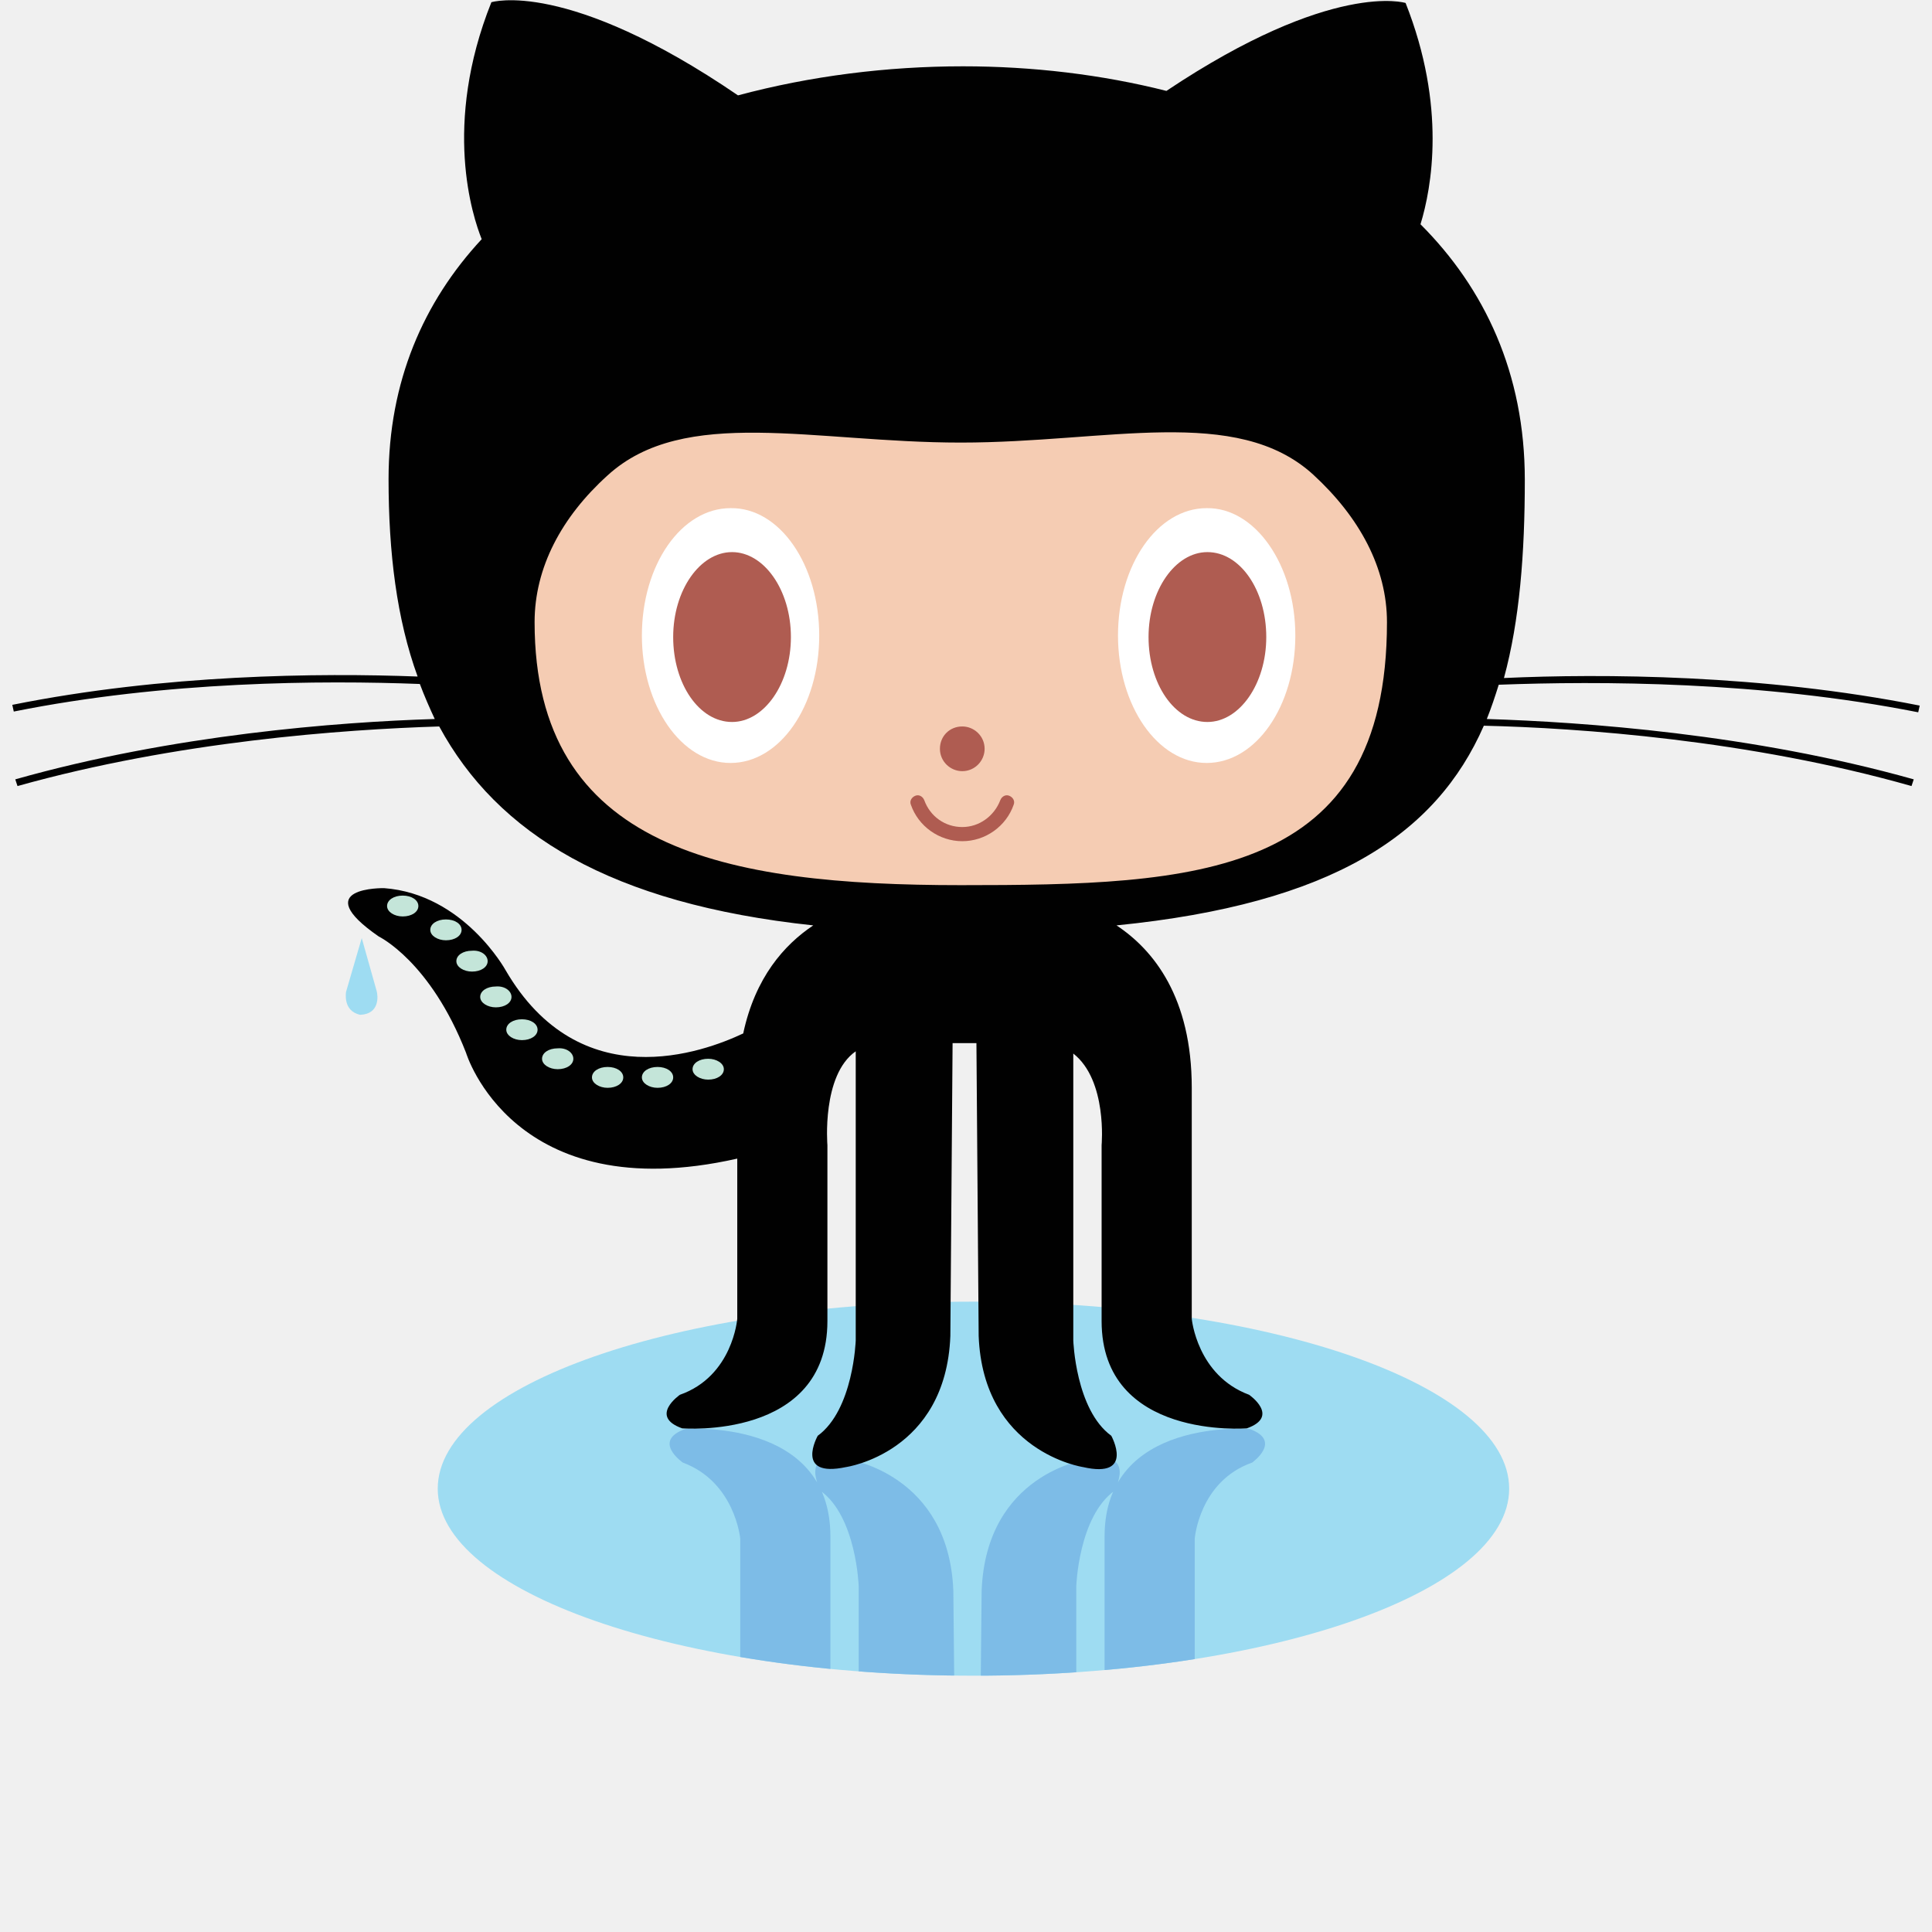
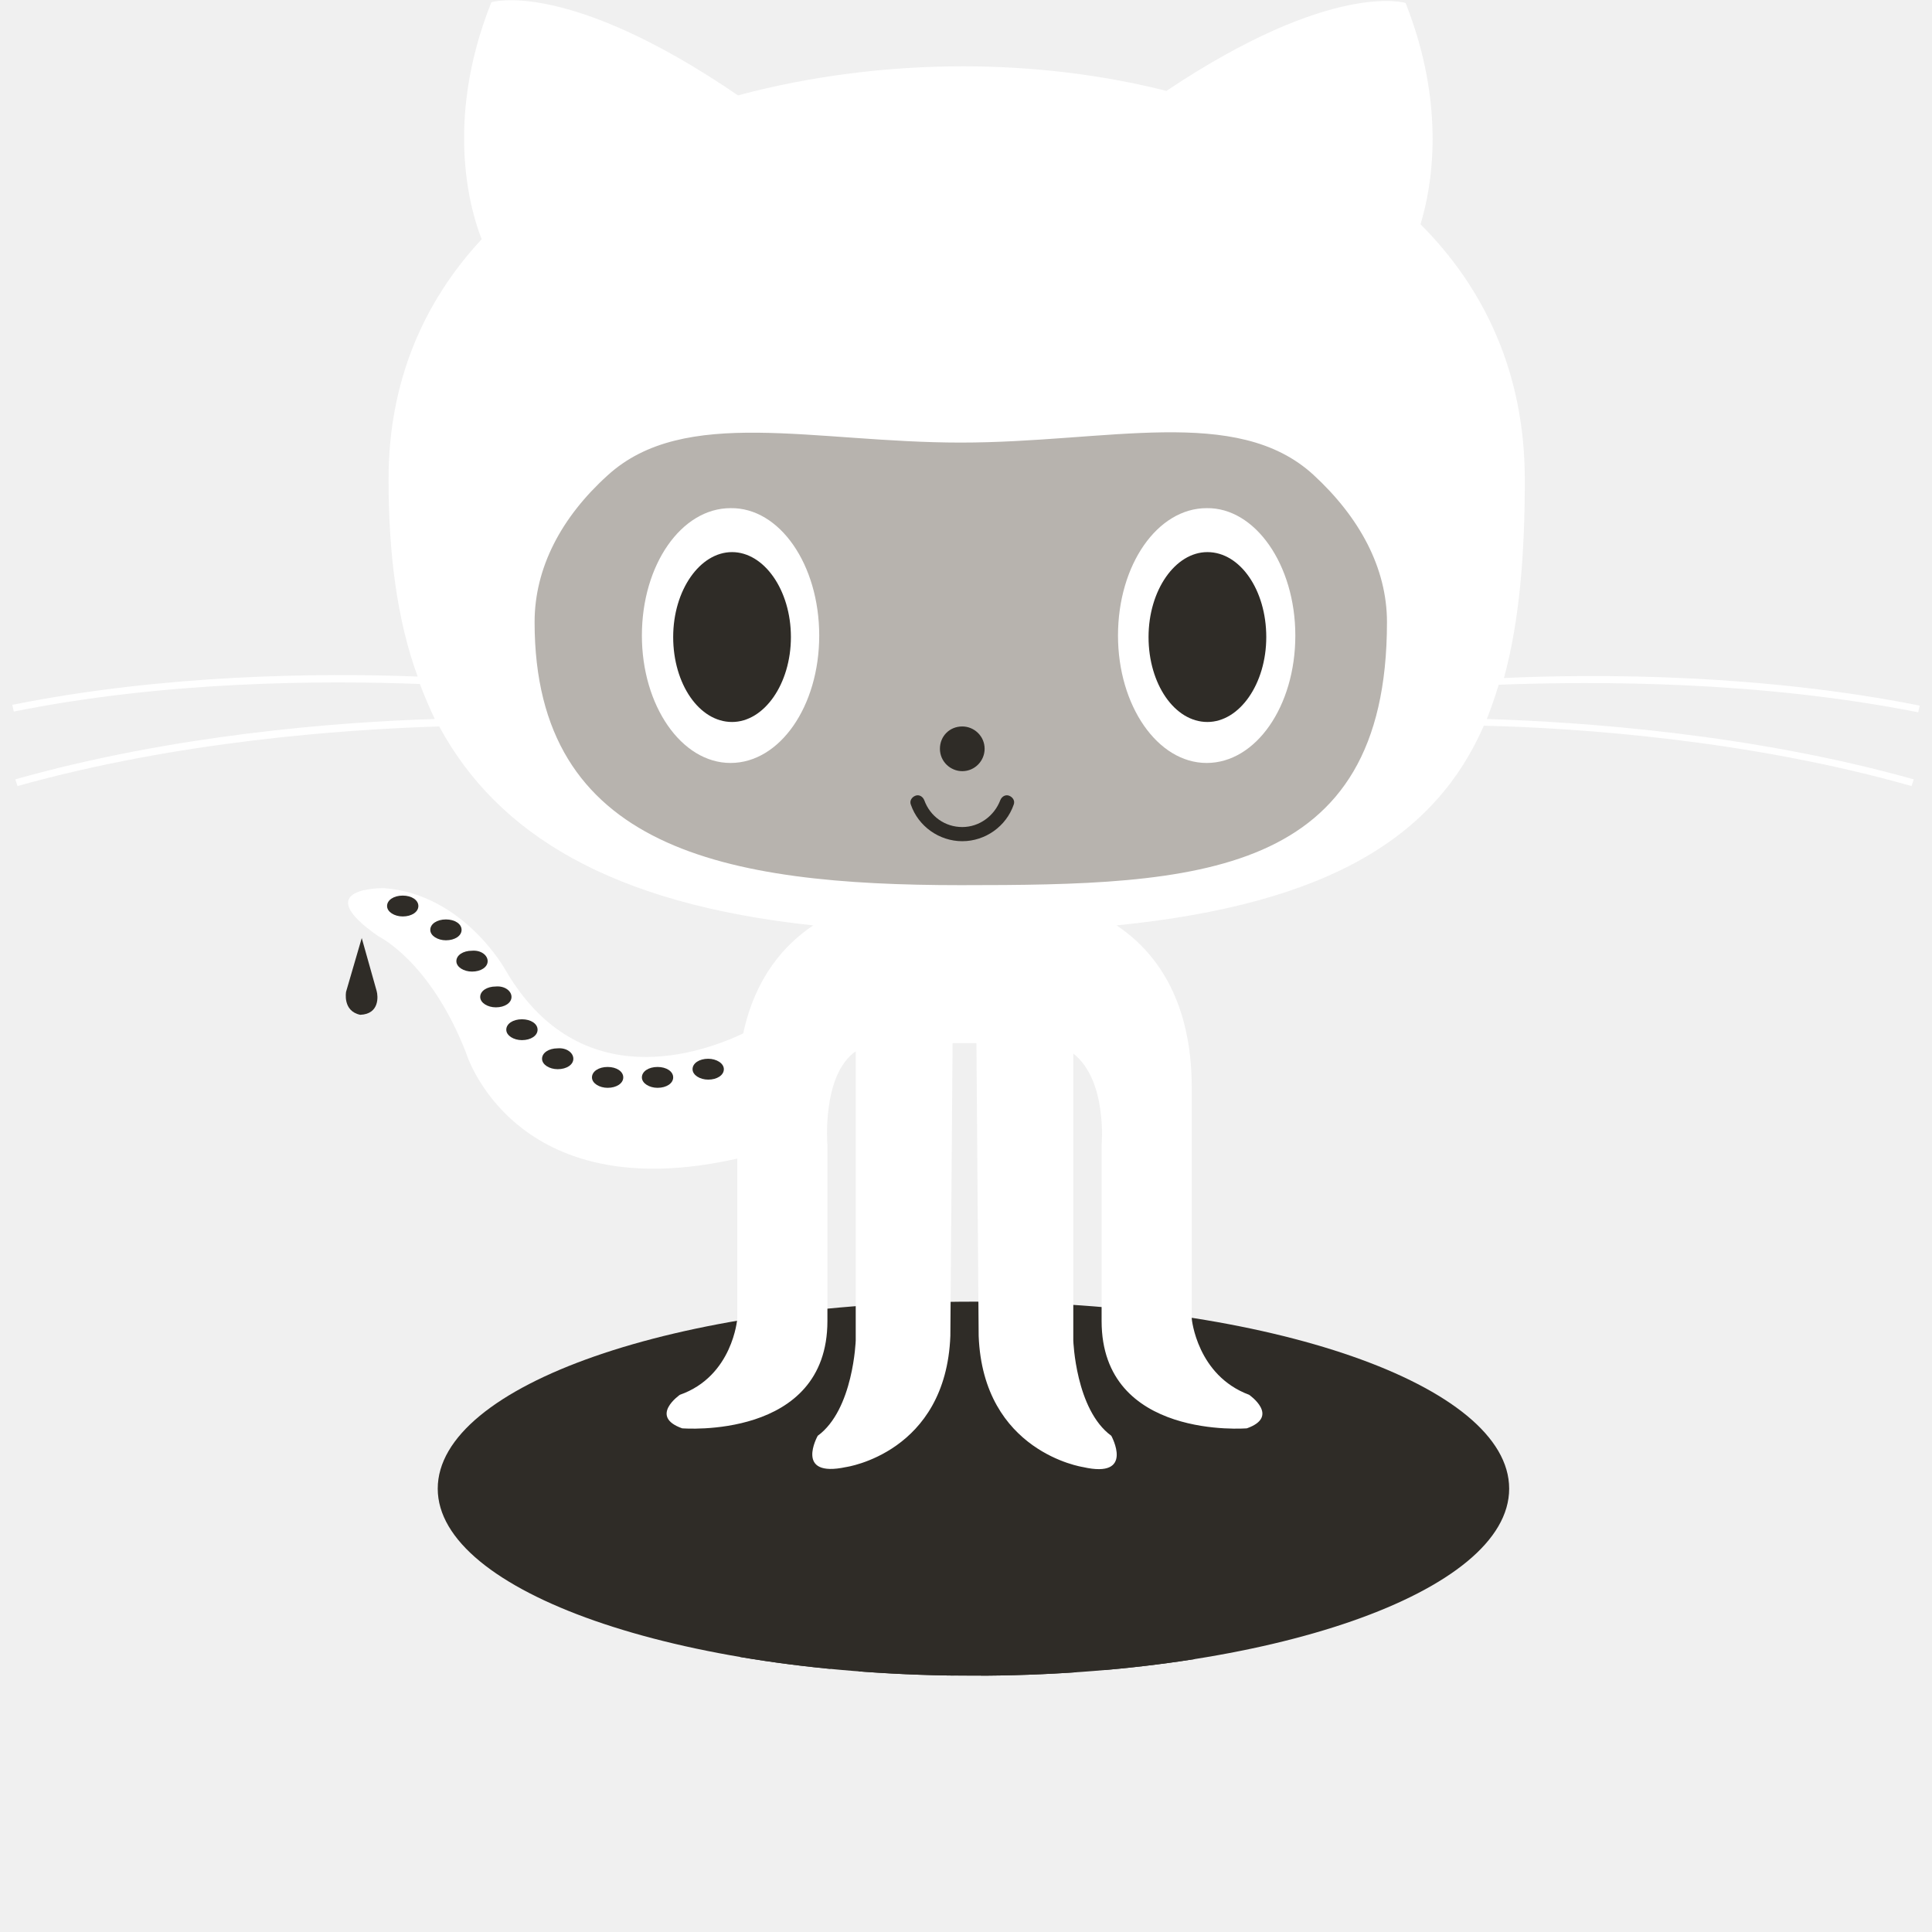
<svg xmlns="http://www.w3.org/2000/svg" xmlns:xlink="http://www.w3.org/1999/xlink" width="800px" height="800px" viewBox="-1.65 0 259.3 259.3" version="1.1" preserveAspectRatio="xMidYMid">
  <g>
-     <path fill="#9EDCF2" d="M200.9,199.8c0,13.9-32.2,25.1-71.9,25.1c-39.7,0-71.9-11.3-71.9-25.1c0-13.9,32.2-25.1,71.9-25.1C168.7,174.7,200.9,185.9,200.9,199.8L200.9,199.8z M200.9,199.8" />
+     <path fill="#2f2c27" d="M200.9,199.8c0,13.9-32.2,25.1-71.9,25.1c-39.7,0-71.9-11.3-71.9-25.1c0-13.9,32.2-25.1,71.9-25.1C168.7,174.7,200.9,185.9,200.9,199.8L200.9,199.8z M200.9,199.8" />
    <g>
      <defs>
        <path id="SVGID_1_" d="M98.1,244.8c1.6,7.5,5.5,11.9,9.4,14.5l41.1,0c5-3.4,10.1-9.8,10.1-21.8v-31c0,0,0.6-7.7,7.7-10.2c0,0,4.1-2.9-0.3-4.5c0,0-19.5-1.6-19.5,14.4v23.6c0,0,0.8,8.7-3.8,12.3v-29.2c0,0,0.3-9.3,5.1-12.8c0,0,3.2-5.7-3.8-4.2c0,0-13.4,1.9-14,17.6l-0.3,30h-3.2l-0.3-30c-0.6-15.6-14-17.6-14-17.6c-7-1.6-3.8,4.2-3.8,4.2c4.8,3.5,5.1,12.8,5.1,12.8v29.5c-4.6-3.3-3.8-12.6-3.8-12.6v-23.6c0-16-19.5-14.4-19.5-14.4c-4.5,1.6-0.3,4.5-0.3,4.5c7,2.6,7.7,10.2,7.7,10.2v21.7L98.1,244.8z" />
      </defs>
      <clipPath id="SVGID_2_">
        <use xlink:href="#SVGID_1_" overflow="visible" />
      </clipPath>
-       <path clip-path="url(#SVGID_2_)" fill="#7DBCE7" d="M200.9,199.8c0,13.9-32.2,25.1-71.9,25.1c-39.7,0-71.9-11.3-71.9-25.1c0-13.9,32.2-25.1,71.9-25.1C168.7,174.7,200.9,185.9,200.9,199.8L200.9,199.8z M200.9,199.8" />
+       <path clip-path="url(#SVGID_2_)" fill="#2f2c27" d="M200.9,199.8c0,13.9-32.2,25.1-71.9,25.1c-39.7,0-71.9-11.3-71.9-25.1c0-13.9,32.2-25.1,71.9-25.1C168.7,174.7,200.9,185.9,200.9,199.8L200.9,199.8z M200.9,199.8" />
    </g>
-     <path fill="#9EDCF2" d="M46.9,125.9l-2.1,7.2c0,0-0.5,2.6,1.9,3.1c2.6-0.1,2.4-2.5,2.2-3.2L46.9,125.9L46.9,125.9z M46.9,125.9" />
-     <path fill="#010101" d="M255.8,95.6l0.2-0.9c-21.1-4.2-42.7-4.3-55.8-3.7c2.1-7.7,2.8-16.7,2.8-26.6c0-14.3-5.4-25.7-14-34.3c1.5-4.9,3.5-15.8-2-29.7c0,0-9.8-3.1-32.1,11.8c-8.7-2.2-18-3.3-27.3-3.3c-10.2,0-20.5,1.3-30.2,3.9C74.4-2.9,64.3,0.3,64.3,0.3c-6.6,16.5-2.5,28.8-1.3,31.8c-7.8,8.4-12.5,19.1-12.5,32.2c0,9.9,1.1,18.8,3.9,26.5c-13.2-0.5-34-0.3-54.4,3.8l0.2,0.9c20.4-4.1,41.4-4.2,54.5-3.7c0.6,1.6,1.3,3.2,2,4.7c-13,0.4-35.1,2.1-56.3,8.1l0.3,0.9c21.4-6,43.7-7.6,56.6-8c7.8,14.4,23,23.8,50.2,26.7c-3.9,2.6-7.8,7-9.4,14.5c-5.3,2.5-21.9,8.7-31.9-8.5c0,0-5.6-10.2-16.3-11c0,0-10.4-0.2-0.7,6.5c0,0,6.9,3.3,11.7,15.6c0,0,6.3,21,36.4,14.2V177c0,0-0.6,7.7-7.7,10.2c0,0-4.2,2.9,0.3,4.5c0,0,19.5,1.6,19.5-14.4v-23.6c0,0-0.8-9.4,3.8-12.6v38.8c0,0-0.3,9.3-5.1,12.8c0,0-3.2,5.7,3.8,4.2c0,0,13.4-1.9,14-17.6l0.3-39.3h3.2l0.3,39.3c0.6,15.6,14,17.6,14,17.6c7,1.6,3.8-4.2,3.8-4.2c-4.8-3.5-5.1-12.8-5.1-12.8v-38.5c4.6,3.6,3.8,12.3,3.8,12.3v23.6c0,16,19.5,14.4,19.5,14.4c4.5-1.6,0.3-4.5,0.3-4.5c-7-2.6-7.7-10.2-7.7-10.2v-31c0-12.1-5.1-18.5-10.1-21.8c29-2.9,42.9-12.2,49.3-26.8c12.7,0.3,35.6,1.9,57.4,8.1l0.3-0.9c-21.7-6.1-44.4-7.7-57.3-8.1c0.6-1.5,1.1-3,1.6-4.6C212.9,91.4,234.6,91.4,255.8,95.6L255.8,95.6z M255.8,95.6" />
-     <path fill="#F5CCB3" d="M174.6,63.7c6.2,5.7,9.9,12.5,9.9,19.8c0,34.4-25.6,35.3-57.2,35.3c-31.6,0-57.2-4.8-57.2-35.3c0-7.3,3.6-14.1,9.8-19.7c10.3-9.4,27.7-4.4,47.4-4.4C147,59.4,164.3,54.3,174.6,63.7L174.6,63.7z M174.6,63.7" />
+     <path fill="#2f2c27" d="M46.9,125.9l-2.1,7.2c0,0-0.5,2.6,1.9,3.1c2.6-0.1,2.4-2.5,2.2-3.2L46.9,125.9L46.9,125.9z M46.9,125.9" />
+     <path fill="#fff" d="M255.8,95.6l0.2-0.9c-21.1-4.2-42.7-4.3-55.8-3.7c2.1-7.7,2.8-16.7,2.8-26.6c0-14.3-5.4-25.7-14-34.3c1.5-4.9,3.5-15.8-2-29.7c0,0-9.8-3.1-32.1,11.8c-8.7-2.2-18-3.3-27.3-3.3c-10.2,0-20.5,1.3-30.2,3.9C74.4-2.9,64.3,0.3,64.3,0.3c-6.6,16.5-2.5,28.8-1.3,31.8c-7.8,8.4-12.5,19.1-12.5,32.2c0,9.9,1.1,18.8,3.9,26.5c-13.2-0.5-34-0.3-54.4,3.8l0.2,0.9c20.4-4.1,41.4-4.2,54.5-3.7c0.6,1.6,1.3,3.2,2,4.7c-13,0.4-35.1,2.1-56.3,8.1l0.3,0.9c21.4-6,43.7-7.6,56.6-8c7.8,14.4,23,23.8,50.2,26.7c-3.9,2.6-7.8,7-9.4,14.5c-5.3,2.5-21.9,8.7-31.9-8.5c0,0-5.6-10.2-16.3-11c0,0-10.4-0.2-0.7,6.5c0,0,6.9,3.3,11.7,15.6c0,0,6.3,21,36.4,14.2V177c0,0-0.6,7.7-7.7,10.2c0,0-4.2,2.9,0.3,4.5c0,0,19.5,1.6,19.5-14.4v-23.6c0,0-0.8-9.4,3.8-12.6v38.8c0,0-0.3,9.3-5.1,12.8c0,0-3.2,5.7,3.8,4.2c0,0,13.4-1.9,14-17.6l0.3-39.3h3.2l0.3,39.3c0.6,15.6,14,17.6,14,17.6c7,1.6,3.8-4.2,3.8-4.2c-4.8-3.5-5.1-12.8-5.1-12.8v-38.5c4.6,3.6,3.8,12.3,3.8,12.3v23.6c0,16,19.5,14.4,19.5,14.4c4.5-1.6,0.3-4.5,0.3-4.5c-7-2.6-7.7-10.2-7.7-10.2v-31c0-12.1-5.1-18.5-10.1-21.8c29-2.9,42.9-12.2,49.3-26.8c12.7,0.3,35.6,1.9,57.4,8.1l0.3-0.9c-21.7-6.1-44.4-7.7-57.3-8.1c0.6-1.5,1.1-3,1.6-4.6C212.9,91.4,234.6,91.4,255.8,95.6L255.8,95.6z M255.8,95.6" />
+     <path fill="#b7b3ae" d="M174.6,63.7c6.2,5.7,9.9,12.5,9.9,19.8c0,34.4-25.6,35.3-57.2,35.3c-31.6,0-57.2-4.8-57.2-35.3c0-7.3,3.6-14.1,9.8-19.7c10.3-9.4,27.7-4.4,47.4-4.4C147,59.4,164.3,54.3,174.6,63.7L174.6,63.7z M174.6,63.7" />
    <path fill="#FFFFFF" d="M108.3,85.3c0,9.5-5.3,17.1-11.9,17.1c-6.6,0-11.9-7.7-11.9-17.1c0-9.5,5.3-17.1,11.9-17.1C103,68.1,108.3,75.8,108.3,85.3L108.3,85.3z M108.3,85.3" />
-     <path fill="#AF5C51" d="M104.5,85.5c0,6.3-3.6,11.4-7.9,11.4c-4.4,0-7.9-5.1-7.9-11.4c0-6.3,3.6-11.4,7.9-11.4C100.9,74.1,104.5,79.2,104.5,85.5L104.5,85.5z M104.5,85.5" />
+     <path fill="#2f2c27" d="M104.5,85.5c0,6.3-3.6,11.4-7.9,11.4c-4.4,0-7.9-5.1-7.9-11.4c0-6.3,3.6-11.4,7.9-11.4C100.9,74.1,104.5,79.2,104.5,85.5L104.5,85.5z M104.5,85.5" />
    <path fill="#FFFFFF" d="M172.2,85.3c0,9.5-5.3,17.1-11.9,17.1c-6.6,0-11.9-7.7-11.9-17.1c0-9.5,5.3-17.1,11.9-17.1C166.8,68.1,172.2,75.8,172.2,85.3L172.2,85.3z M172.2,85.3" />
-     <path fill="#AF5C51" d="M168.3,85.5c0,6.3-3.6,11.4-7.9,11.4c-4.4,0-7.9-5.1-7.9-11.4c0-6.3,3.6-11.4,7.9-11.4C164.8,74.1,168.3,79.2,168.3,85.5L168.3,85.5z M168.3,85.5" />
-     <path fill="#AF5C51" d="M130.5,100.5c0,1.6-1.3,3-3,3c-1.6,0-3-1.3-3-3s1.3-3,3-3C129.1,97.5,130.5,98.8,130.5,100.5L130.5,100.5z M130.5,100.5" />
-     <path fill="#AF5C51" d="M120.6,108c-0.2-0.5,0.1-1,0.6-1.2c0.5-0.2,1,0.1,1.2,0.6c0.8,2.2,2.8,3.6,5.1,3.6c2.3,0,4.3-1.5,5.1-3.6c0.2-0.5,0.7-0.8,1.2-0.6c0.5,0.2,0.8,0.7,0.6,1.2c-1,2.9-3.8,4.9-6.9,4.9C124.4,112.9,121.6,110.9,120.6,108L120.6,108z M120.6,108" />
-     <path fill="#C4E5D9" d="M54.5,121.6c0,0.8-0.9,1.4-2.1,1.4c-1.1,0-2.1-0.6-2.1-1.4c0-0.8,0.9-1.4,2.1-1.4C53.6,120.2,54.5,120.8,54.5,121.6L54.5,121.6z M54.5,121.6" />
-     <path fill="#C4E5D9" d="M60.3,124.8c0,0.8-0.9,1.4-2.1,1.4c-1.1,0-2.1-0.6-2.1-1.4c0-0.8,0.9-1.4,2.1-1.4C59.4,123.4,60.3,124,60.3,124.8L60.3,124.8z M60.3,124.8" />
-     <path fill="#C4E5D9" d="M63.8,129c0,0.8-0.9,1.4-2.1,1.4c-1.1,0-2.1-0.6-2.1-1.4c0-0.8,0.9-1.4,2.1-1.4C62.9,127.5,63.8,128.2,63.8,129L63.8,129z M63.8,129" />
-     <path fill="#C4E5D9" d="M67,133.8c0,0.8-0.9,1.4-2.1,1.4c-1.1,0-2.1-0.6-2.1-1.4c0-0.8,0.9-1.4,2.1-1.4C66.1,132.3,67,133,67,133.8L67,133.8z M67,133.8" />
-     <path fill="#C4E5D9" d="M70.5,138.2c0,0.8-0.9,1.4-2.1,1.4c-1.1,0-2.1-0.6-2.1-1.4c0-0.8,0.9-1.4,2.1-1.4C69.6,136.8,70.5,137.4,70.5,138.2L70.5,138.2z M70.5,138.2" />
-     <path fill="#C4E5D9" d="M75.3,142.1c0,0.8-0.9,1.4-2.1,1.4c-1.1,0-2.1-0.6-2.1-1.4c0-0.8,0.9-1.4,2.1-1.4C74.4,140.6,75.3,141.3,75.3,142.1L75.3,142.1z M75.3,142.1" />
-     <path fill="#C4E5D9" d="M82,144.6c0,0.8-0.9,1.4-2.1,1.4c-1.1,0-2.1-0.6-2.1-1.4c0-0.8,0.9-1.4,2.1-1.4C81.1,143.2,82,143.8,82,144.6L82,144.6z M82,144.6" />
-     <path fill="#C4E5D9" d="M88.7,144.6c0,0.8-0.9,1.4-2.1,1.4c-1.1,0-2.1-0.6-2.1-1.4c0-0.8,0.9-1.4,2.1-1.4C87.8,143.2,88.7,143.8,88.7,144.6L88.7,144.6z M88.7,144.6" />
-     <path fill="#C4E5D9" d="M95.5,143.5c0,0.8-0.9,1.4-2.1,1.4c-1.1,0-2.1-0.6-2.1-1.4c0-0.8,0.9-1.4,2.1-1.4C94.5,142.1,95.5,142.7,95.5,143.5L95.5,143.5z M95.5,143.5" />
+     <path fill="#2f2c27" d="M168.3,85.5c0,6.3-3.6,11.4-7.9,11.4c-4.4,0-7.9-5.1-7.9-11.4c0-6.3,3.6-11.4,7.9-11.4C164.8,74.1,168.3,79.2,168.3,85.5L168.3,85.5z M168.3,85.5" />
+     <path fill="#2f2c27" d="M130.5,100.5c0,1.6-1.3,3-3,3c-1.6,0-3-1.3-3-3s1.3-3,3-3C129.1,97.5,130.5,98.8,130.5,100.5L130.5,100.5z M130.5,100.5" />
+     <path fill="#2f2c27" d="M120.6,108c-0.2-0.5,0.1-1,0.6-1.2c0.5-0.2,1,0.1,1.2,0.6c0.8,2.2,2.8,3.6,5.1,3.6c2.3,0,4.3-1.5,5.1-3.6c0.2-0.5,0.7-0.8,1.2-0.6c0.5,0.2,0.8,0.7,0.6,1.2c-1,2.9-3.8,4.9-6.9,4.9C124.4,112.9,121.6,110.9,120.6,108L120.6,108z M120.6,108" />
+     <path fill="#2f2c27" d="M54.5,121.6c0,0.8-0.9,1.4-2.1,1.4c-1.1,0-2.1-0.6-2.1-1.4c0-0.8,0.9-1.4,2.1-1.4C53.6,120.2,54.5,120.8,54.5,121.6L54.5,121.6z M54.5,121.6" />
+     <path fill="#2f2c27" d="M60.3,124.8c0,0.8-0.9,1.4-2.1,1.4c-1.1,0-2.1-0.6-2.1-1.4c0-0.8,0.9-1.4,2.1-1.4C59.4,123.4,60.3,124,60.3,124.8L60.3,124.8z M60.3,124.8" />
+     <path fill="#2f2c27" d="M63.8,129c0,0.8-0.9,1.4-2.1,1.4c-1.1,0-2.1-0.6-2.1-1.4c0-0.8,0.9-1.4,2.1-1.4C62.9,127.5,63.8,128.2,63.8,129L63.8,129z M63.8,129" />
+     <path fill="#2f2c27" d="M67,133.8c0,0.8-0.9,1.4-2.1,1.4c-1.1,0-2.1-0.6-2.1-1.4c0-0.8,0.9-1.4,2.1-1.4C66.1,132.3,67,133,67,133.8L67,133.8z M67,133.8" />
+     <path fill="#2f2c27" d="M70.5,138.2c0,0.8-0.9,1.4-2.1,1.4c-1.1,0-2.1-0.6-2.1-1.4c0-0.8,0.9-1.4,2.1-1.4C69.6,136.8,70.5,137.4,70.5,138.2L70.5,138.2z M70.5,138.2" />
+     <path fill="#2f2c27" d="M75.3,142.1c0,0.8-0.9,1.4-2.1,1.4c-1.1,0-2.1-0.6-2.1-1.4c0-0.8,0.9-1.4,2.1-1.4C74.4,140.6,75.3,141.3,75.3,142.1L75.3,142.1z M75.3,142.1" />
+     <path fill="#2f2c27" d="M82,144.6c0,0.8-0.9,1.4-2.1,1.4c-1.1,0-2.1-0.6-2.1-1.4c0-0.8,0.9-1.4,2.1-1.4C81.1,143.2,82,143.8,82,144.6L82,144.6z M82,144.6" />
+     <path fill="#2f2c27" d="M88.7,144.6c0,0.8-0.9,1.4-2.1,1.4c-1.1,0-2.1-0.6-2.1-1.4c0-0.8,0.9-1.4,2.1-1.4C87.8,143.2,88.7,143.8,88.7,144.6L88.7,144.6z M88.7,144.6" />
+     <path fill="#2f2c27" d="M95.5,143.5c0,0.8-0.9,1.4-2.1,1.4c-1.1,0-2.1-0.6-2.1-1.4c0-0.8,0.9-1.4,2.1-1.4C94.5,142.1,95.5,142.7,95.5,143.5L95.5,143.5z M95.5,143.5" />
  </g>
</svg>
